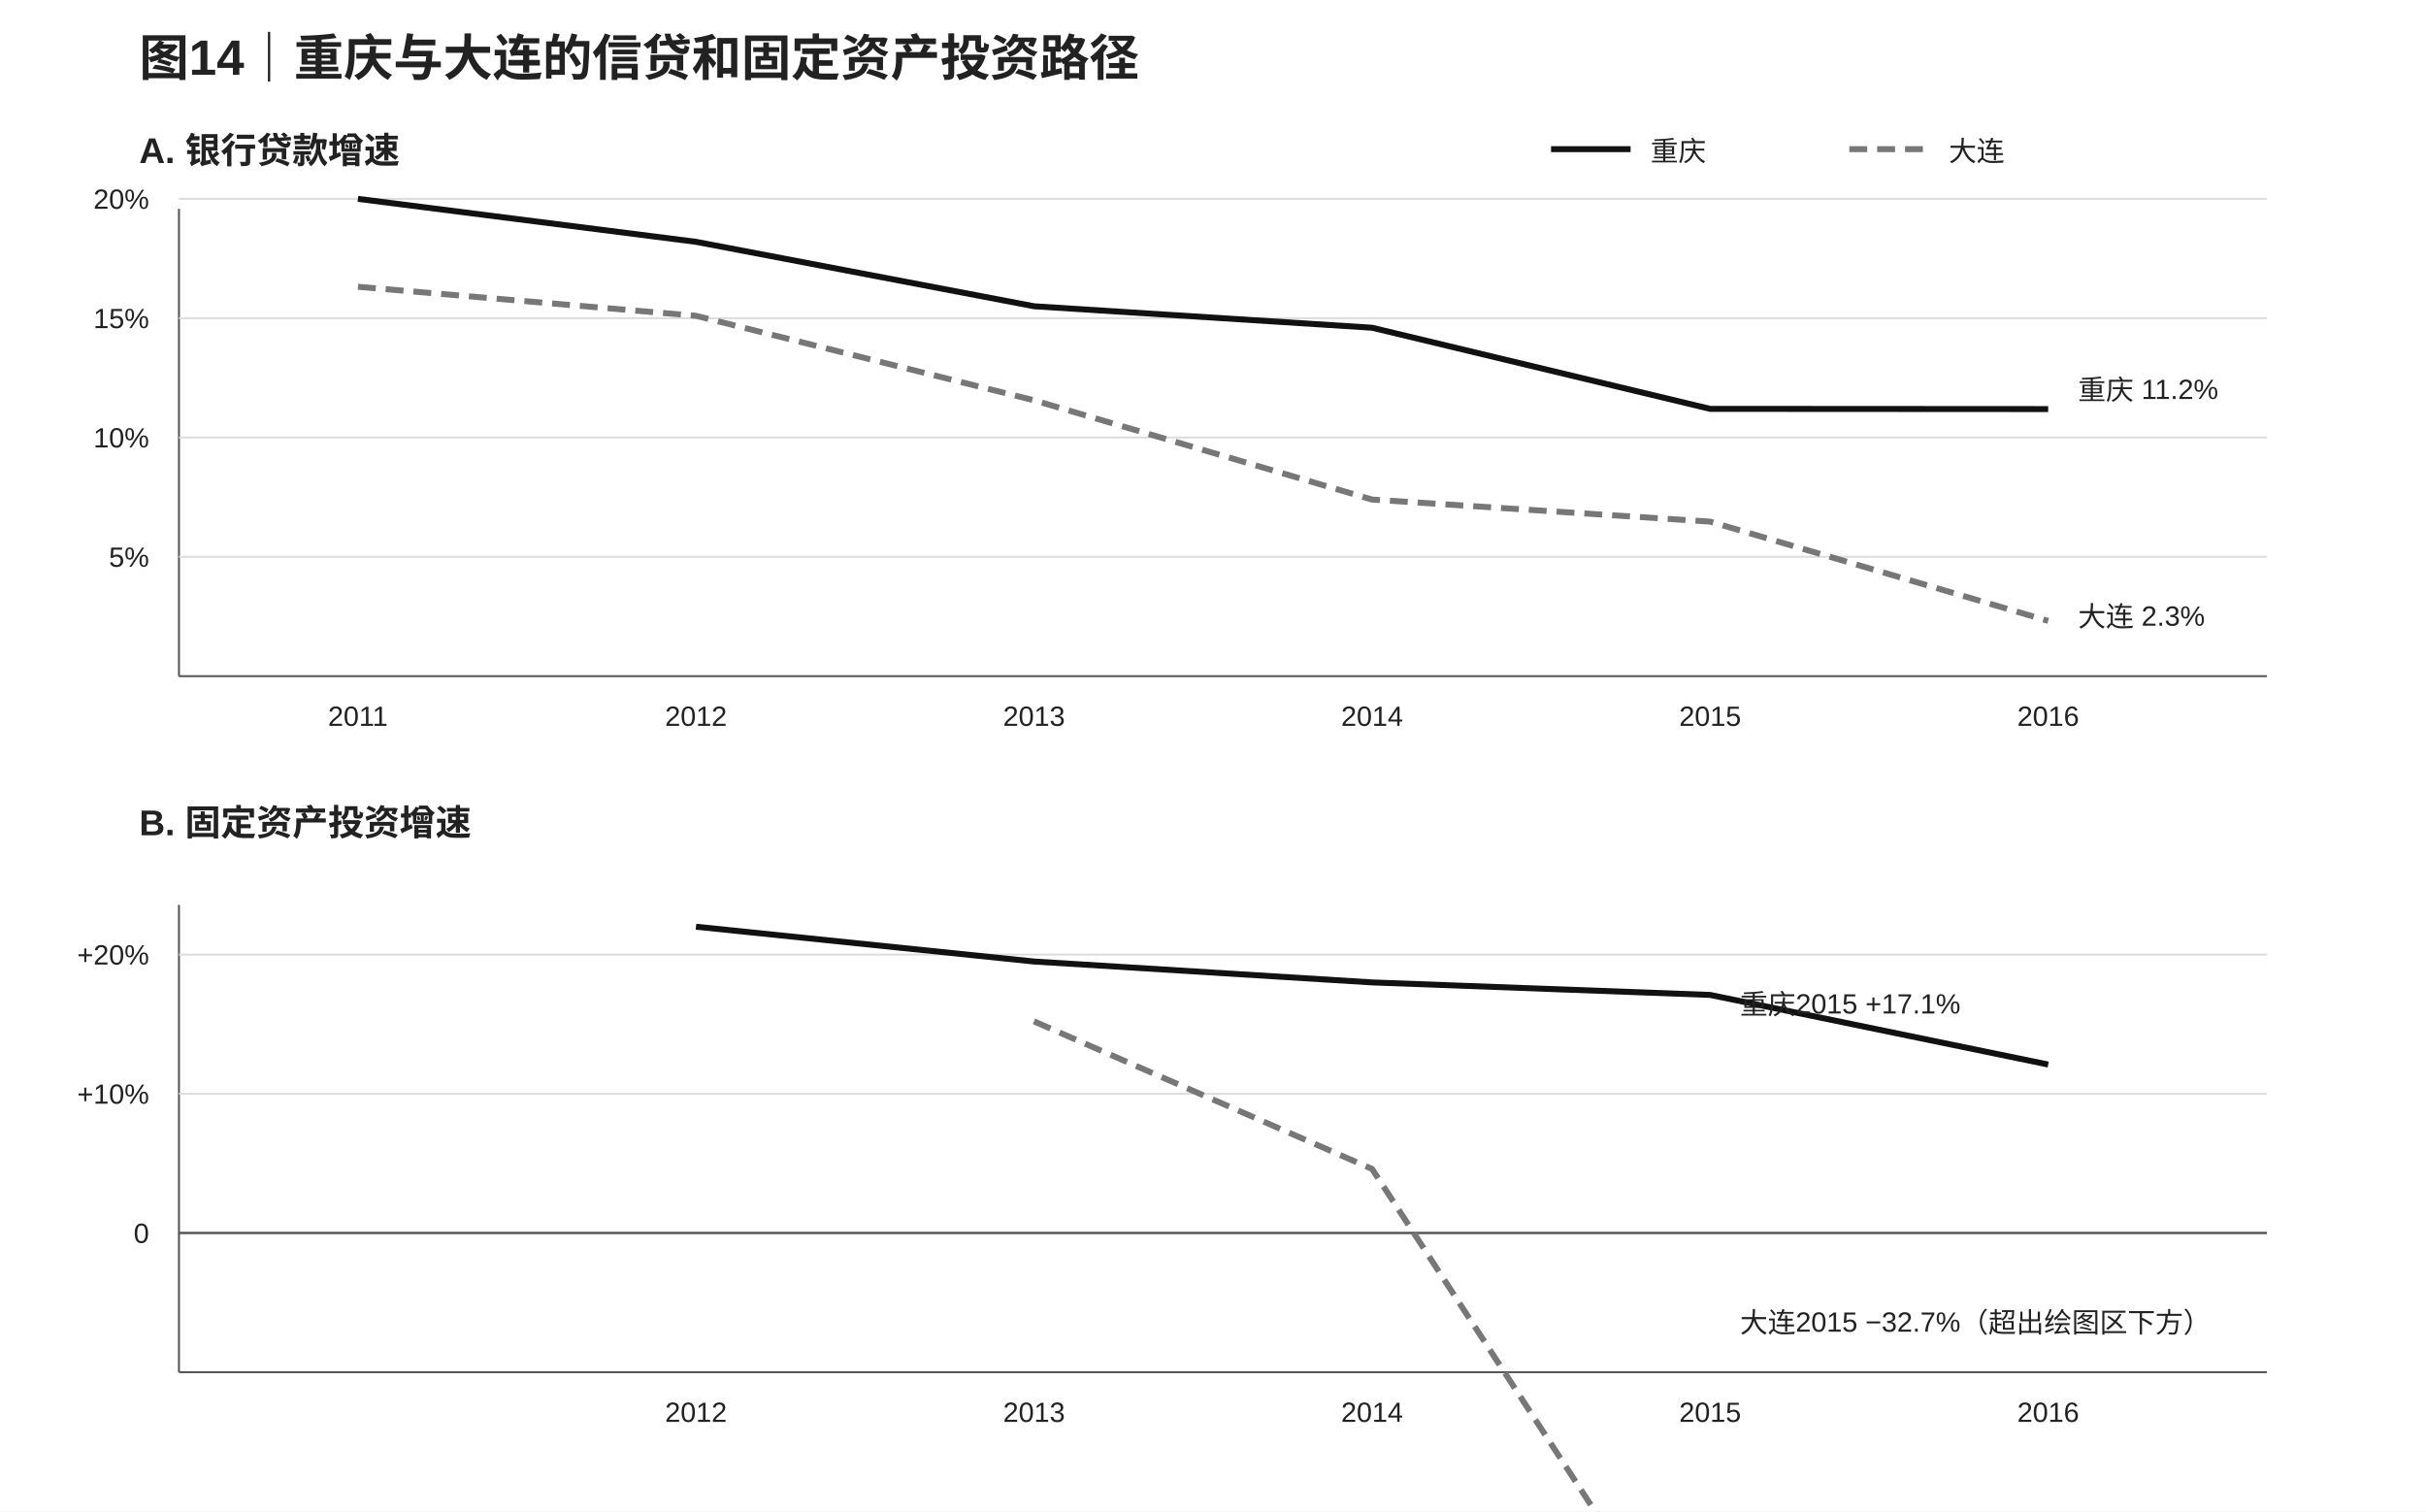
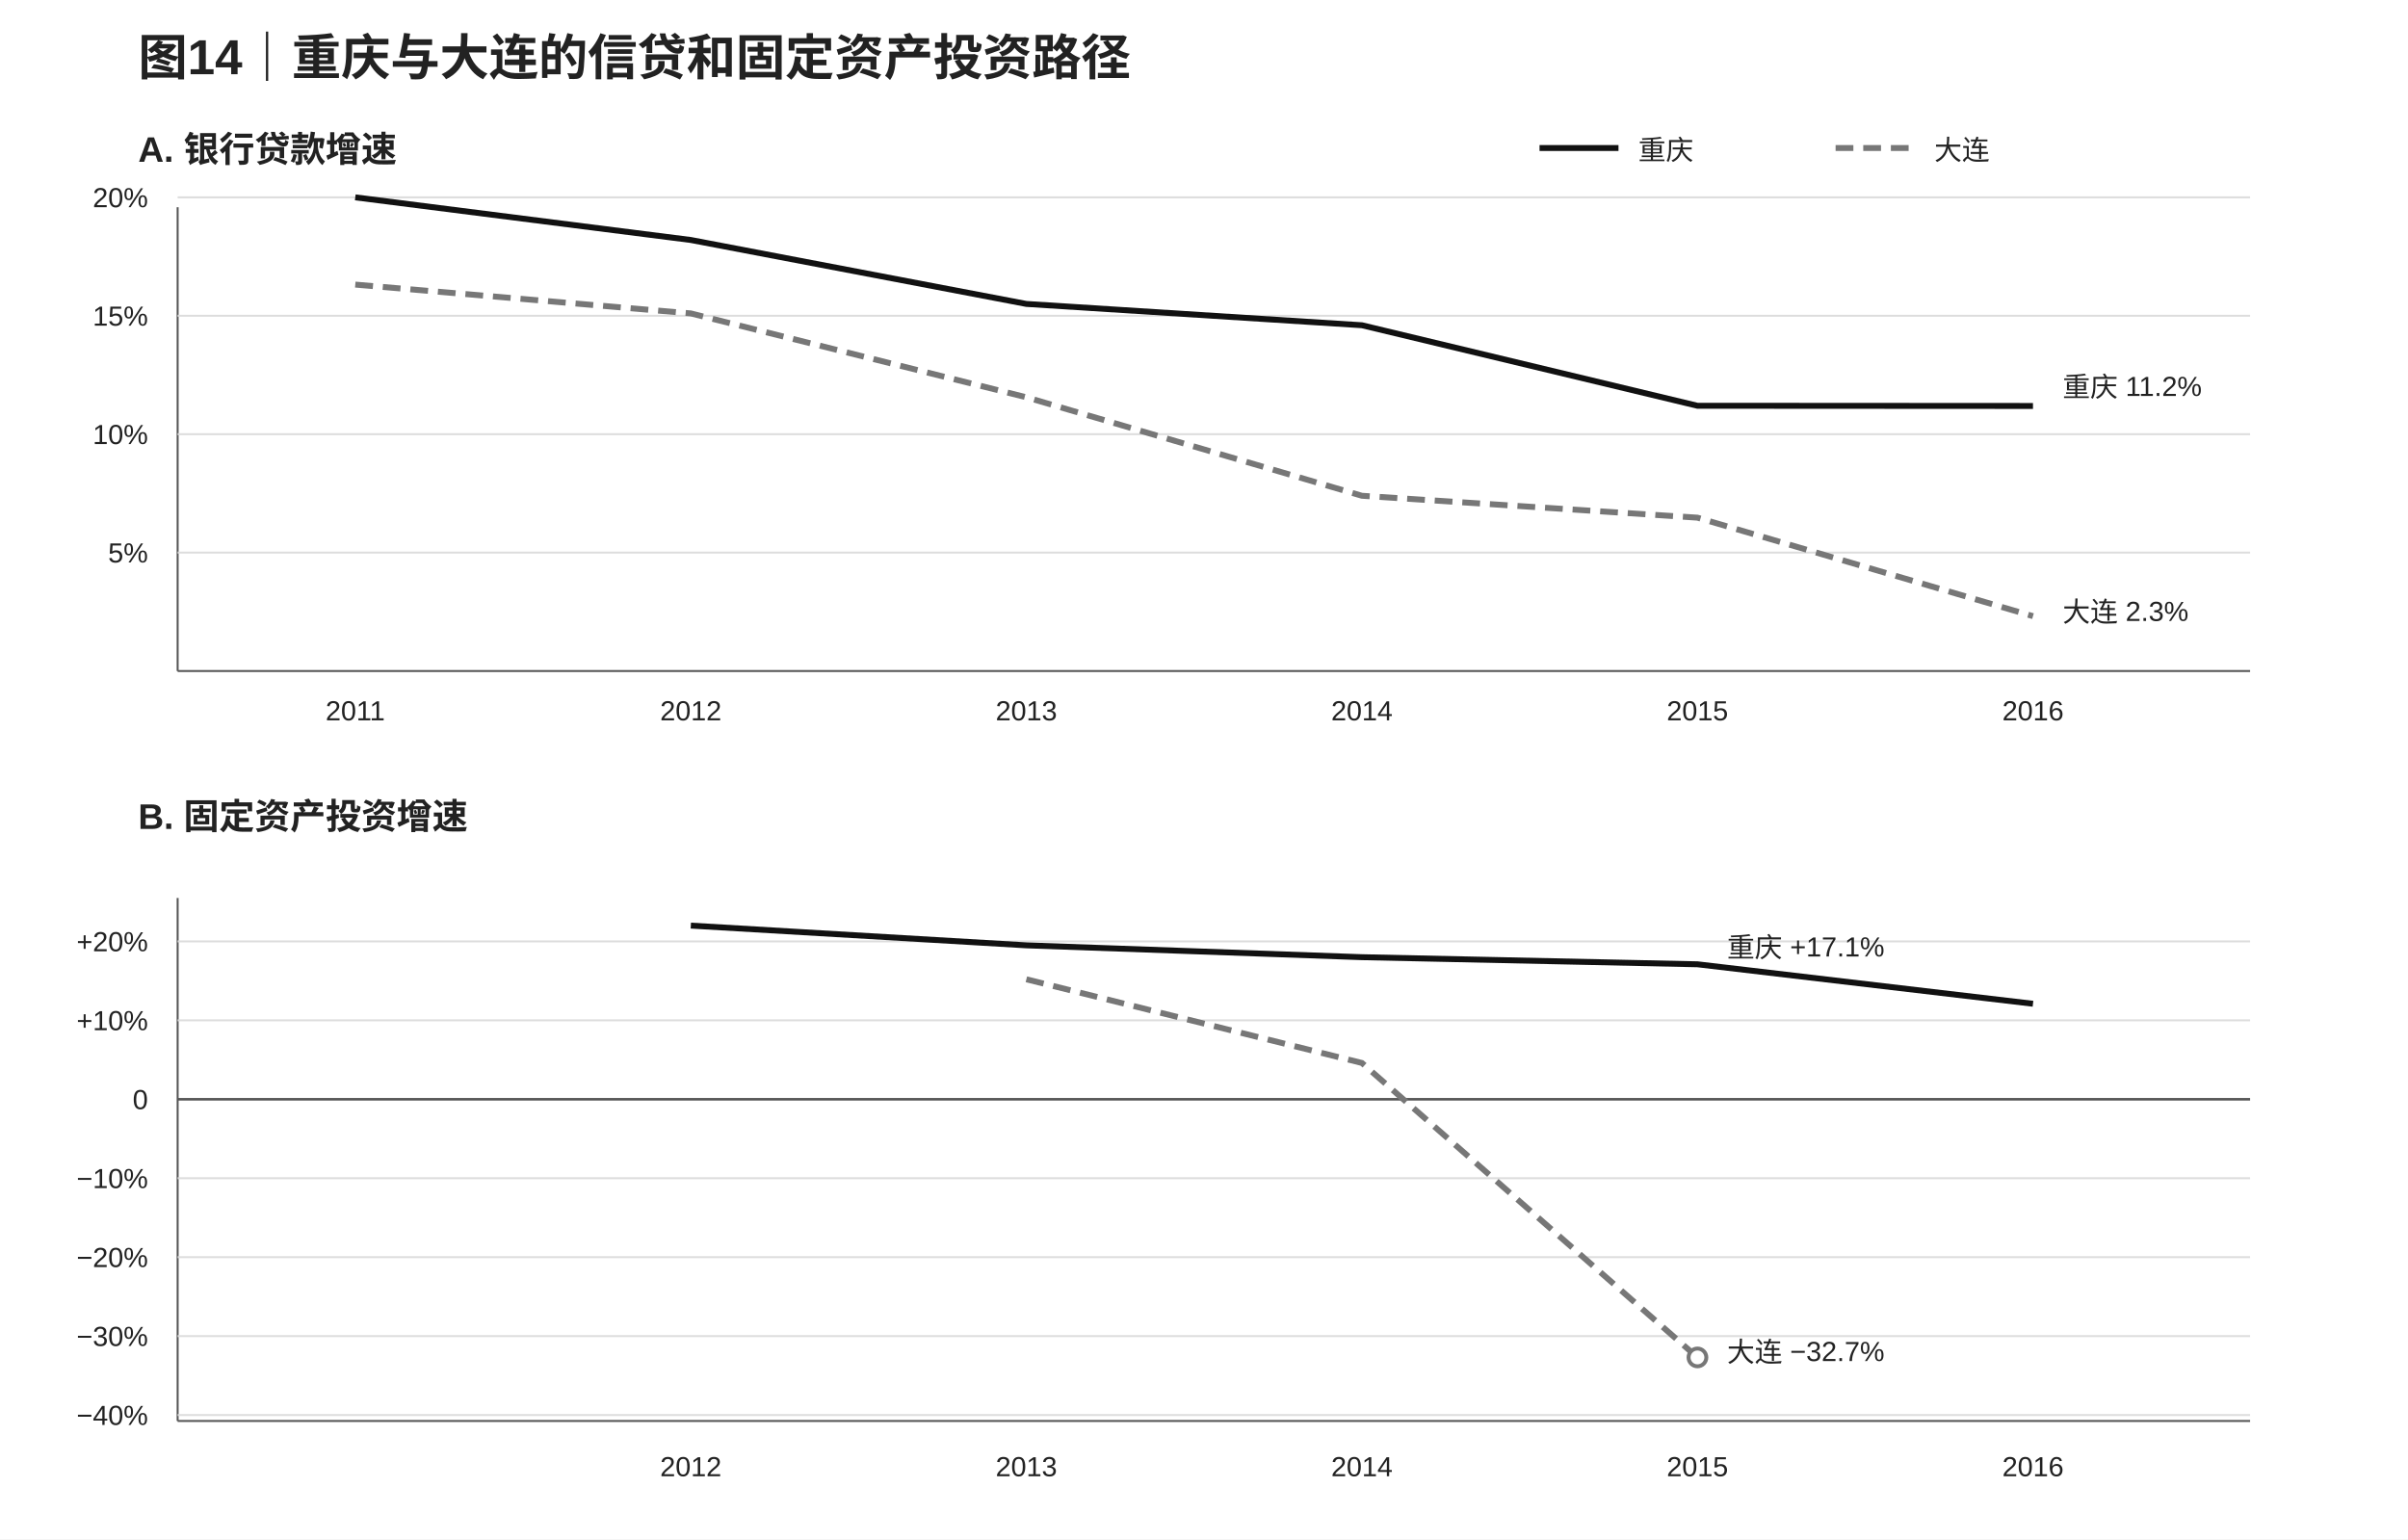
- <svg xmlns="http://www.w3.org/2000/svg" width="1220" height="760" viewBox="0 0 1220 760">
+ <svg xmlns="http://www.w3.org/2000/svg" width="1220" height="780" viewBox="0 0 1220 780">
  <rect width="100%" height="100%" fill="white" />
-   <style>text{font-family:-apple-system,BlinkMacSystemFont,"Segoe UI","PingFang SC","Microsoft YaHei",Arial,sans-serif;fill:#222}.t{font-size:25px;font-weight:650}.s{font-size:14px}.h{font-size:18px;font-weight:600}.axis{stroke:#555;stroke-width:1}.grid{stroke:#ddd;stroke-width:1}.cq{fill:none;stroke:#111;stroke-width:3}.dl{fill:none;stroke:#777;stroke-width:3;stroke-dasharray:9 5}.zero{stroke:#555;stroke-width:1.2}</style>
+   <style>text{font-family:-apple-system,BlinkMacSystemFont,"Segoe UI","PingFang SC","Microsoft YaHei",Arial,sans-serif;fill:#222}.t{font-size:25px;font-weight:650}.s{font-size:14px}.h{font-size:18px;font-weight:600}.axis{stroke:#555;stroke-width:1}.grid{stroke:#ddd;stroke-width:1}.cq{fill:none;stroke:#111;stroke-width:3}.dl{fill:none;stroke:#777;stroke-width:3;stroke-dasharray:9 5}.zero{stroke:#555;stroke-width:1.3}</style>
  <text x="70" y="38" class="t">图14｜重庆与大连的信贷和固定资产投资路径</text>
  <text x="70" y="82" class="h">A. 银行贷款增速</text>
  <line x1="90" y1="340" x2="1140" y2="340" class="axis" />
  <line x1="90" y1="105" x2="90" y2="340" class="axis" />
  <line x1="90" y1="280" x2="1140" y2="280" class="grid" />
  <text x="75" y="285" text-anchor="end" class="s">5%</text>
  <line x1="90" y1="220" x2="1140" y2="220" class="grid" />
  <text x="75" y="225" text-anchor="end" class="s">10%</text>
  <line x1="90" y1="160" x2="1140" y2="160" class="grid" />
  <text x="75" y="165" text-anchor="end" class="s">15%</text>
  <line x1="90" y1="100" x2="1140" y2="100" class="grid" />
  <text x="75" y="105" text-anchor="end" class="s">20%</text>
  <text x="180" y="365" text-anchor="middle" class="s">2011</text>
  <text x="350" y="365" text-anchor="middle" class="s">2012</text>
  <text x="520" y="365" text-anchor="middle" class="s">2013</text>
  <text x="690" y="365" text-anchor="middle" class="s">2014</text>
  <text x="860" y="365" text-anchor="middle" class="s">2015</text>
  <text x="1030" y="365" text-anchor="middle" class="s">2016</text>
  <polyline points="180,100 350,121.6 520,154 690,164.8 860,205.6 1030,205.7" class="cq" />
  <polyline points="180,144.2 350,158.8 520,201.3 690,251.2 860,262.3 1030,312.2" class="dl" />
  <text x="1045" y="201" class="s">重庆 11.2%</text>
  <text x="1045" y="315" class="s">大连 2.3%</text>
  <text x="70" y="420" class="h">B. 固定资产投资增速</text>
-   <line x1="90" y1="690" x2="1140" y2="690" class="axis" />
-   <line x1="90" y1="455" x2="90" y2="690" class="axis" />
-   <line x1="90" y1="620" x2="1140" y2="620" class="zero" />
-   <text x="75" y="625" text-anchor="end" class="s">0</text>
-   <line x1="90" y1="550" x2="1140" y2="550" class="grid" />
-   <text x="75" y="555" text-anchor="end" class="s">+10%</text>
-   <line x1="90" y1="480" x2="1140" y2="480" class="grid" />
-   <text x="75" y="485" text-anchor="end" class="s">+20%</text>
-   <text x="350" y="715" text-anchor="middle" class="s">2012</text>
-   <text x="520" y="715" text-anchor="middle" class="s">2013</text>
-   <text x="690" y="715" text-anchor="middle" class="s">2014</text>
-   <text x="860" y="715" text-anchor="middle" class="s">2015</text>
-   <text x="1030" y="715" text-anchor="middle" class="s">2016</text>
-   <polyline points="350,466 520,483.5 690,494 860,500.3 1030,535.3" class="cq" />
-   <polyline points="520,513.6 690,587.8 860,848.9" class="dl" />
-   <text x="875" y="510" class="s">重庆2015 +17.1%</text>
-   <text x="875" y="670" class="s">大连2015 −32.7%（超出绘图区下方）</text>
+   <line x1="90" y1="720" x2="1140" y2="720" class="axis" />
+   <line x1="90" y1="455" x2="90" y2="720" class="axis" />
+   <line x1="90" y1="477" x2="1140" y2="477" class="grid" />
+   <text x="75" y="482" text-anchor="end" class="s">+20%</text>
+   <line x1="90" y1="517" x2="1140" y2="517" class="grid" />
+   <text x="75" y="522" text-anchor="end" class="s">+10%</text>
+   <line x1="90" y1="557" x2="1140" y2="557" class="zero" />
+   <text x="75" y="562" text-anchor="end" class="s">0</text>
+   <line x1="90" y1="597" x2="1140" y2="597" class="grid" />
+   <text x="75" y="602" text-anchor="end" class="s">−10%</text>
+   <line x1="90" y1="637" x2="1140" y2="637" class="grid" />
+   <text x="75" y="642" text-anchor="end" class="s">−20%</text>
+   <line x1="90" y1="677" x2="1140" y2="677" class="grid" />
+   <text x="75" y="682" text-anchor="end" class="s">−30%</text>
+   <line x1="90" y1="717" x2="1140" y2="717" class="grid" />
+   <text x="75" y="722" text-anchor="end" class="s">−40%</text>
+   <text x="350" y="748" text-anchor="middle" class="s">2012</text>
+   <text x="520" y="748" text-anchor="middle" class="s">2013</text>
+   <text x="690" y="748" text-anchor="middle" class="s">2014</text>
+   <text x="860" y="748" text-anchor="middle" class="s">2015</text>
+   <text x="1030" y="748" text-anchor="middle" class="s">2016</text>
+   <polyline points="350,469 520,479 690,485 860,488.6 1030,508.6" class="cq" />
+   <polyline points="520,496.2 690,538.6 860,687.8" class="dl" />
+   <circle cx="860" cy="687.8" r="4.5" fill="white" stroke="#777" stroke-width="2" />
+   <text x="875" y="690" class="s">大连 −32.7%</text>
+   <text x="875" y="485" class="s">重庆 +17.1%</text>
  <line x1="780" y1="75" x2="820" y2="75" stroke="#111" stroke-width="3" />
  <text x="830" y="81" class="s">重庆</text>
  <line x1="930" y1="75" x2="970" y2="75" stroke="#777" stroke-width="3" stroke-dasharray="9 5" />
  <text x="980" y="81" class="s">大连</text>
</svg>
